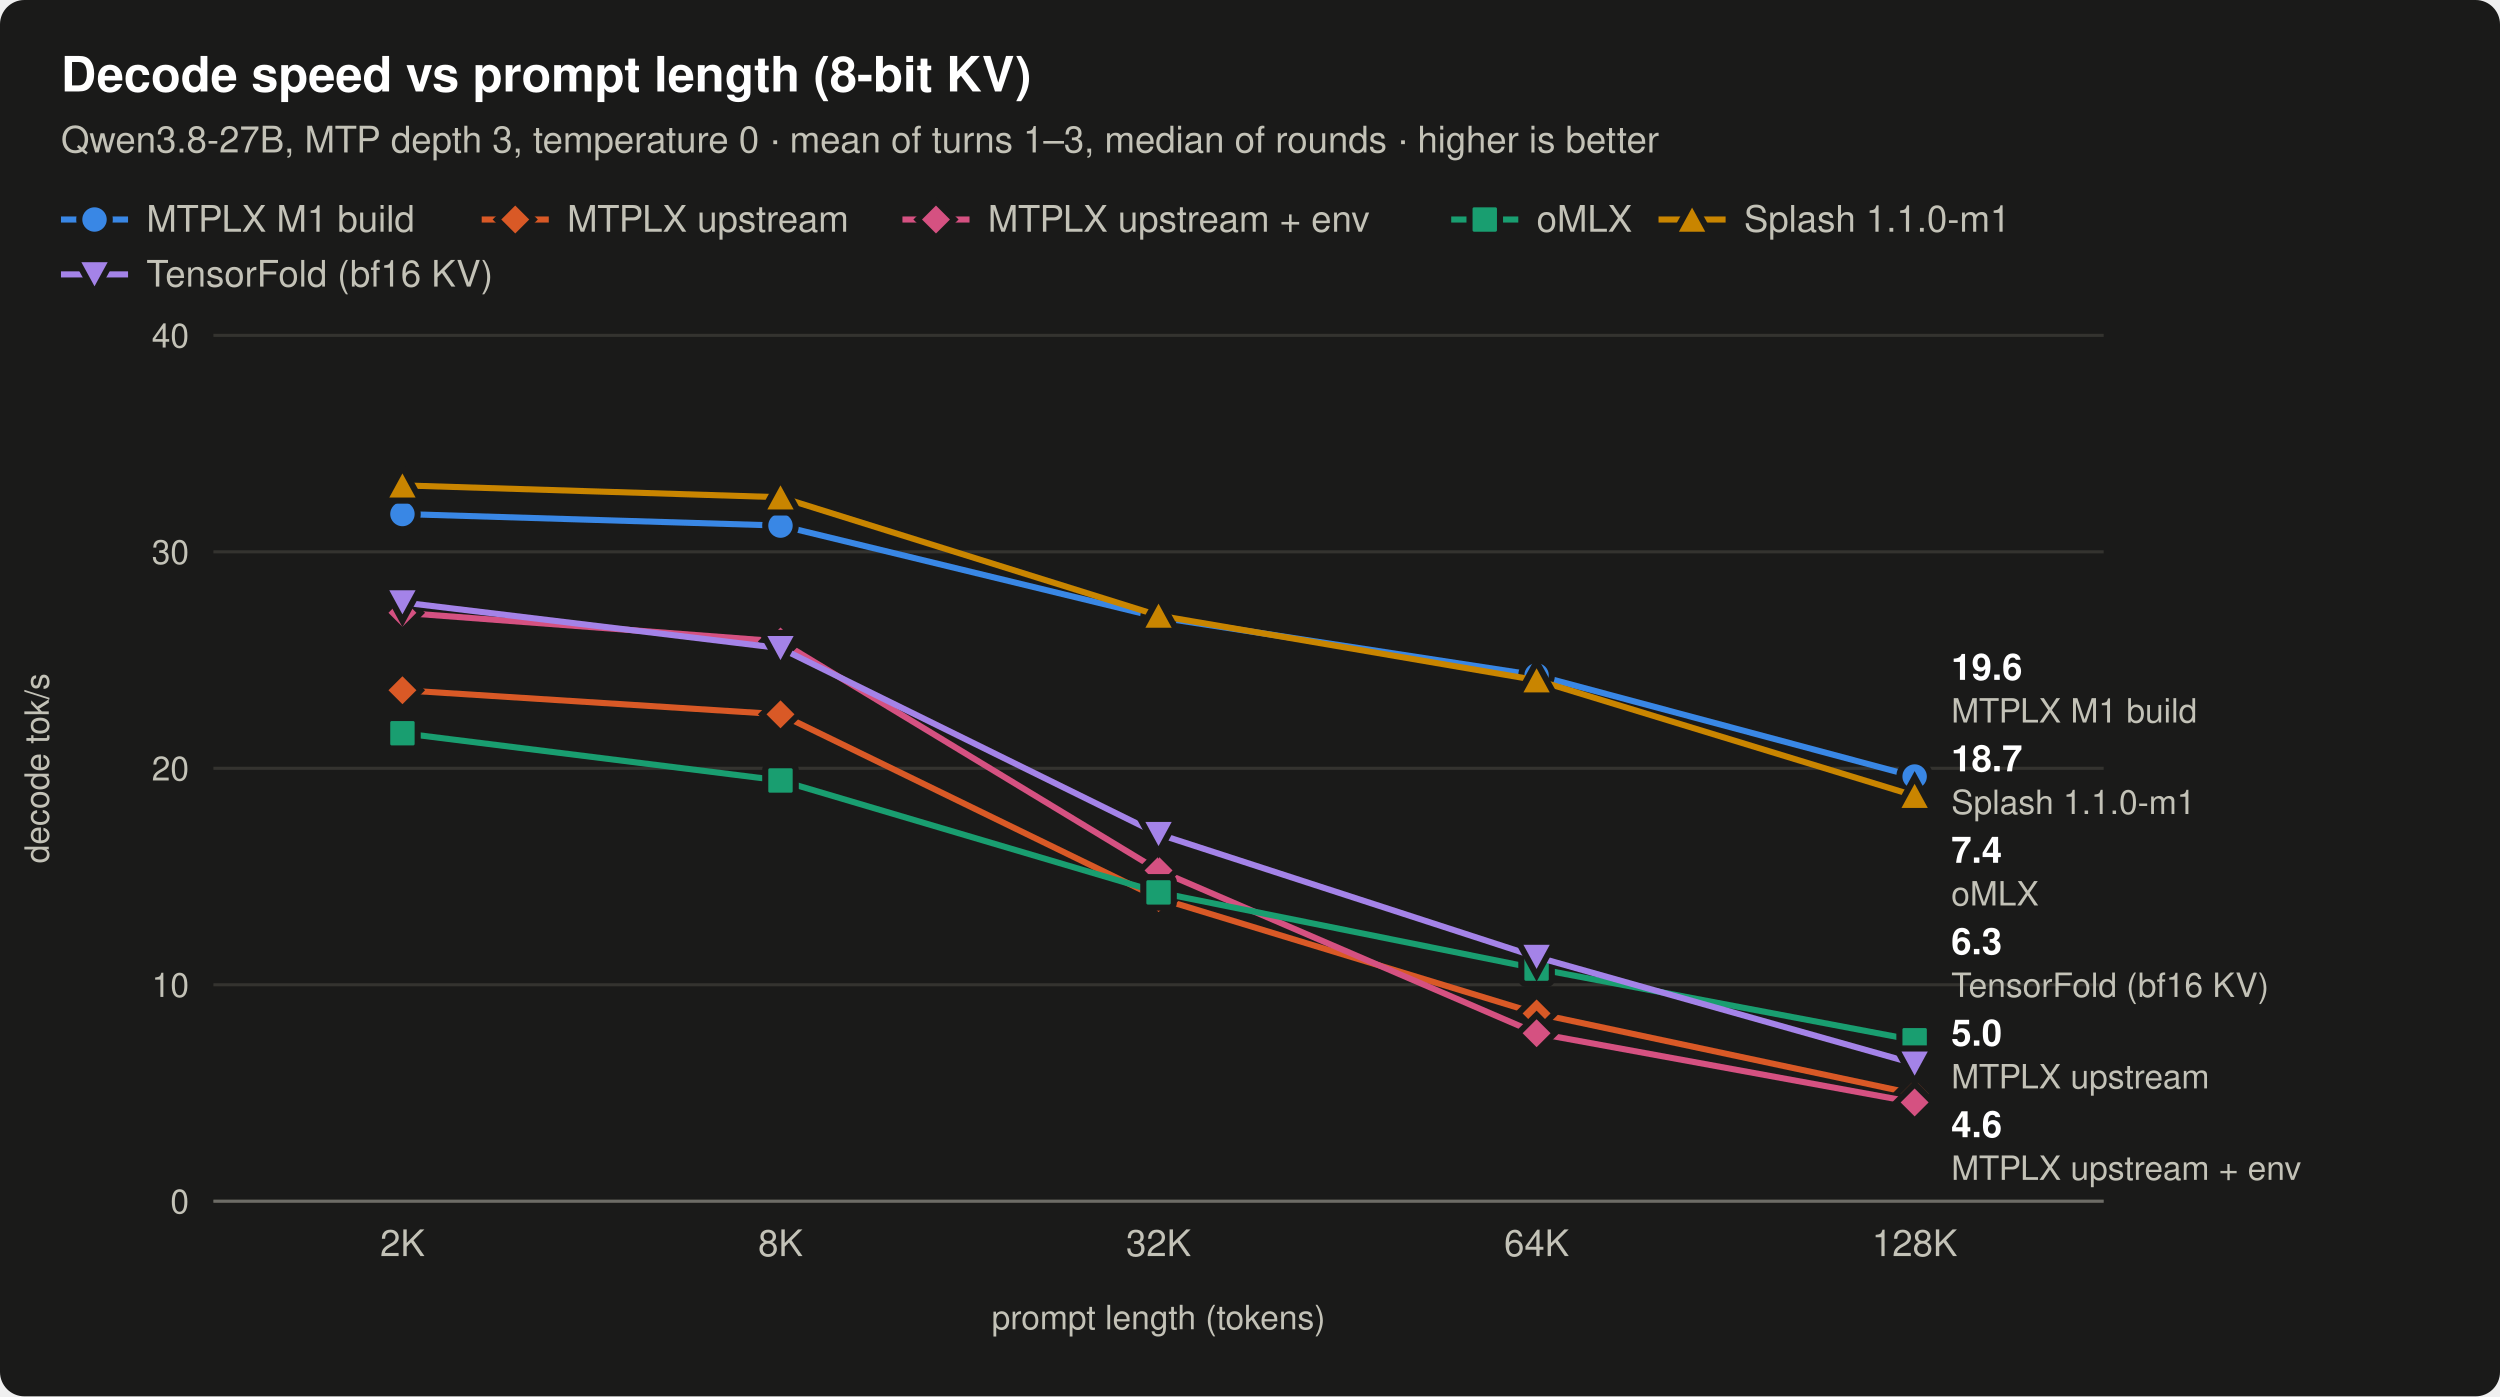
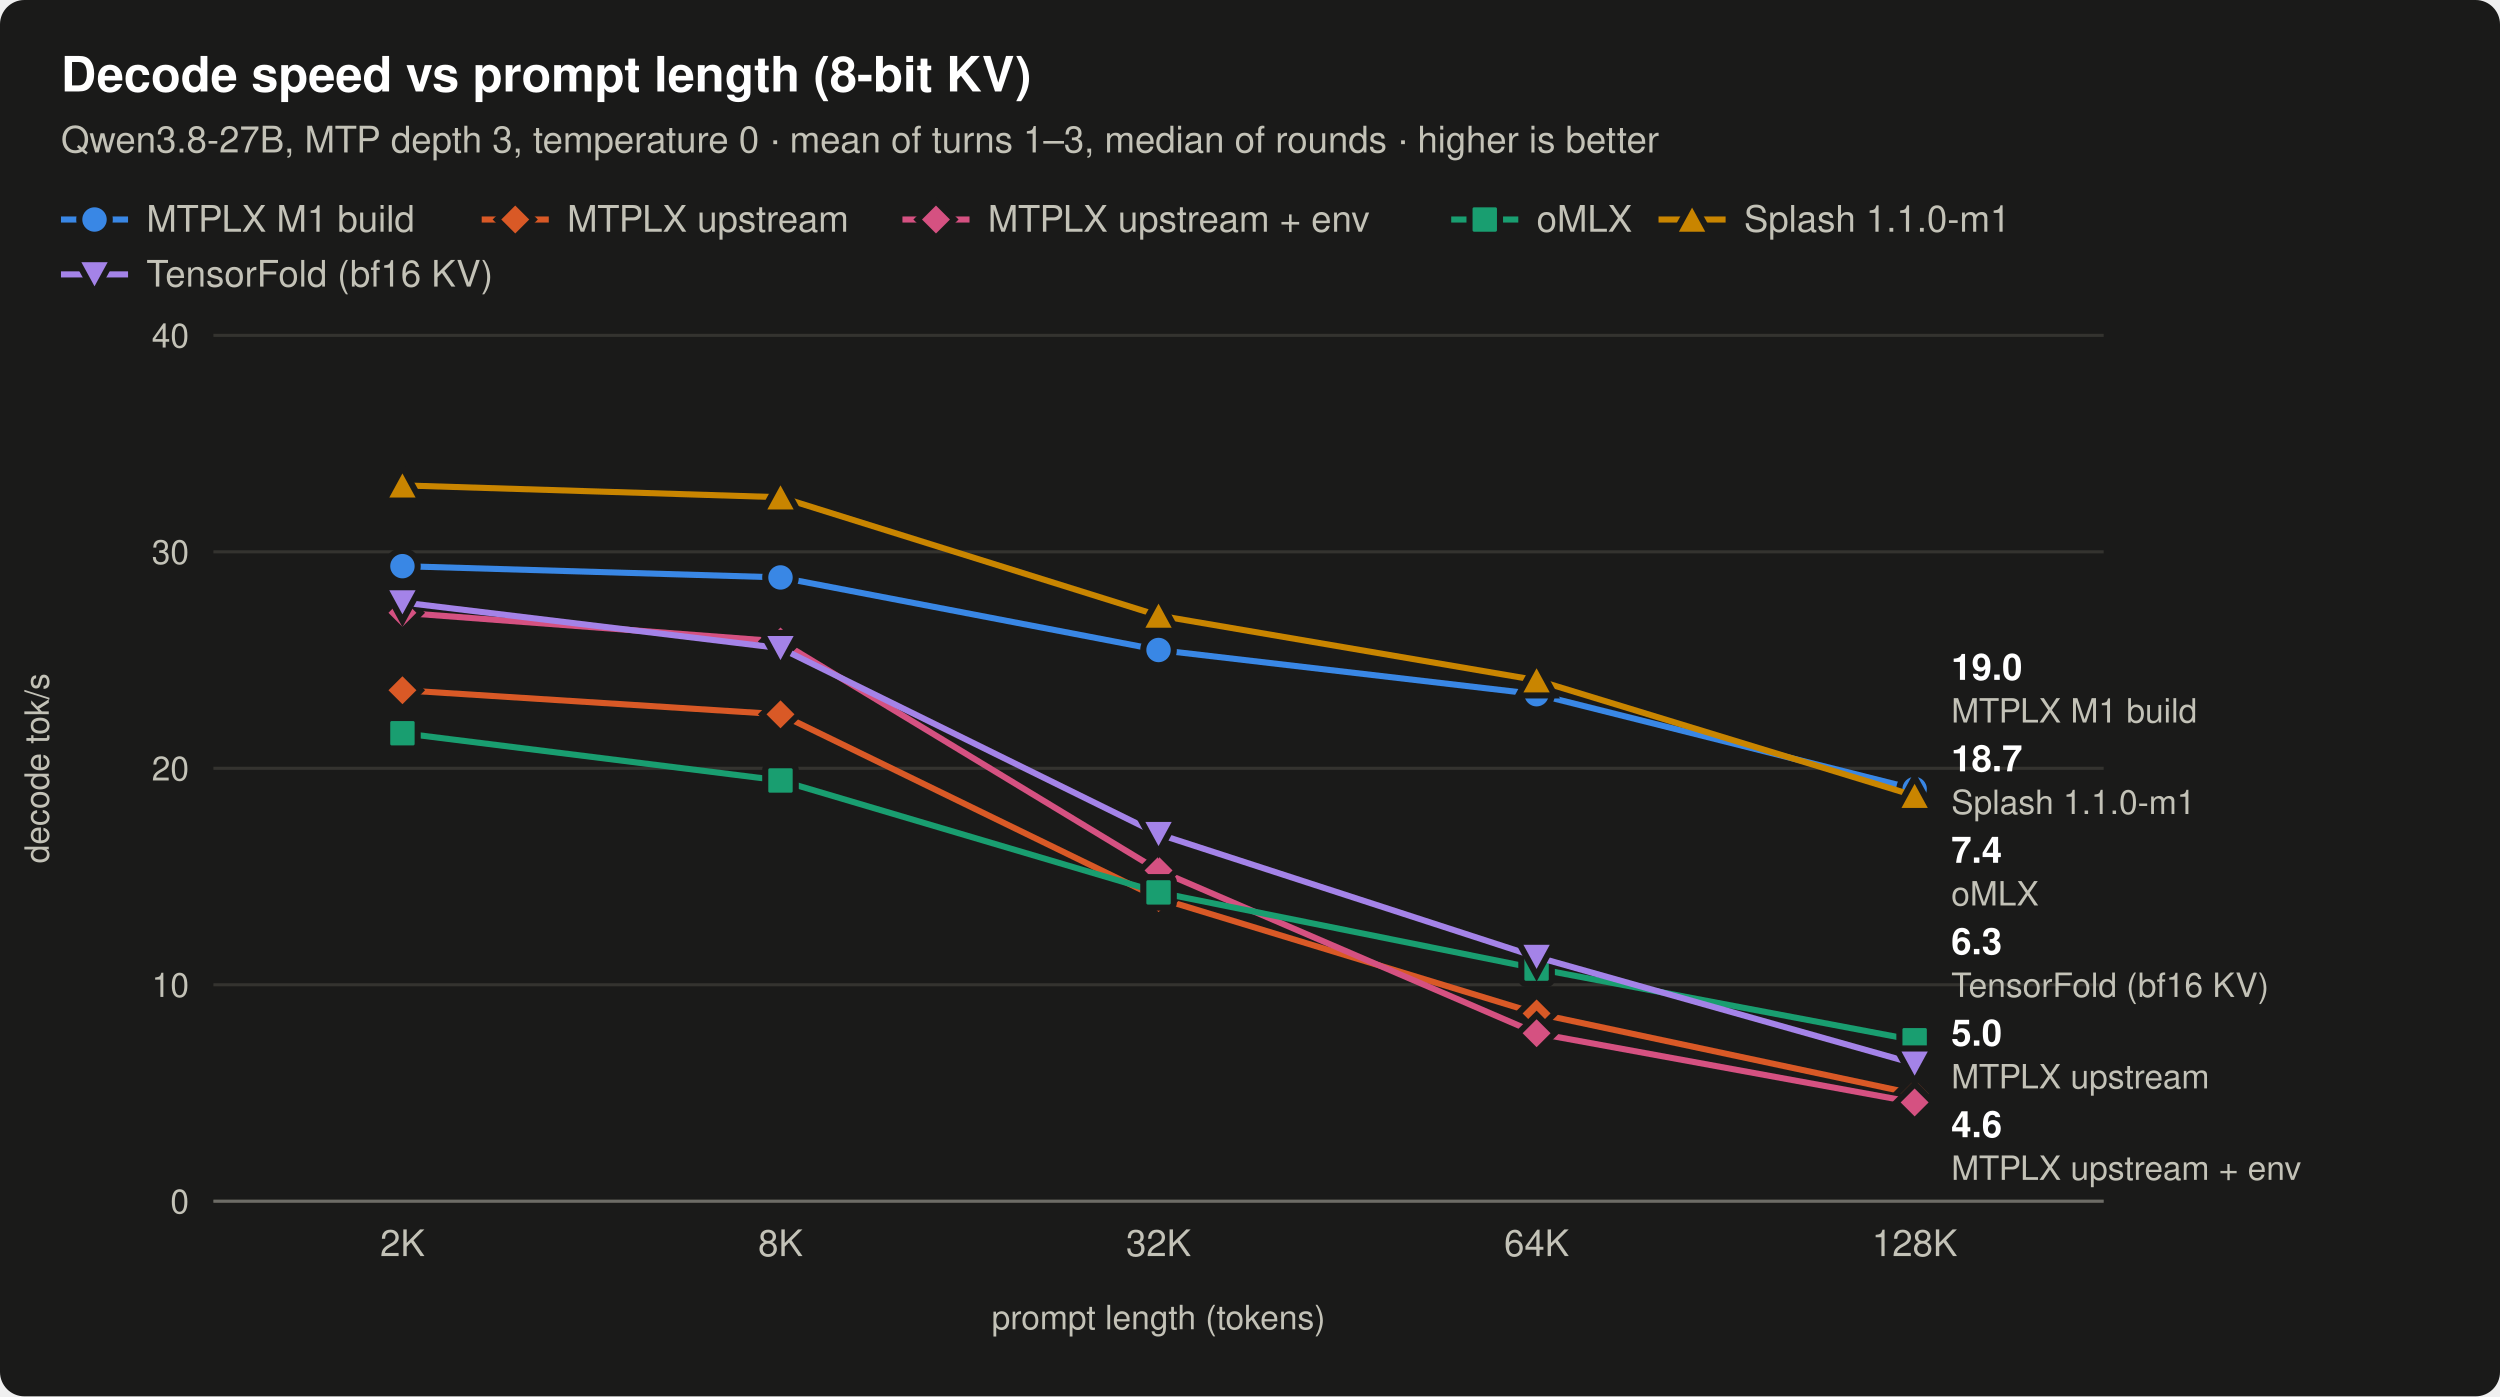
<svg xmlns="http://www.w3.org/2000/svg" viewBox="0 0 820 458" width="820" height="458" role="img" aria-label="Decode speed vs prompt length (8-bit KV)" font-family="-apple-system,BlinkMacSystemFont,Segoe UI,Helvetica,Arial,sans-serif">
  <rect width="820" height="458" rx="8" fill="#1a1a19" />
  <text x="20" y="30" fill="#ffffff" font-size="16" font-weight="600">Decode speed vs prompt length (8-bit KV)</text>
  <text x="20" y="50" fill="#c3c2b7" font-size="12">Qwen3.8-27B, MTP depth 3, temperature 0 · mean of turns 1–3, median of rounds · higher is better</text>
  <line x1="20" x2="42" y1="72" y2="72" stroke="#3987e5" stroke-width="2" />
  <circle cx="31" cy="72" r="5" fill="#3987e5" stroke="#1a1a19" stroke-width="2" />
  <text x="48" y="76" fill="#c3c2b7" font-size="12">MTPLX M1 build</text>
  <line x1="158" x2="180" y1="72" y2="72" stroke="#d95926" stroke-width="2" />
  <path d="M169 66L175 72L169 78L163 72Z" fill="#d95926" stroke="#1a1a19" stroke-width="2" />
  <text x="186" y="76" fill="#c3c2b7" font-size="12">MTPLX upstream</text>
  <line x1="296" x2="318" y1="72" y2="72" stroke="#d55181" stroke-width="2" />
  <path d="M307 66L313 72L307 78L301 72Z" fill="#d55181" stroke="#1a1a19" stroke-width="2" />
  <text x="324" y="76" fill="#c3c2b7" font-size="12">MTPLX upstream + env</text>
  <line x1="476" x2="498" y1="72" y2="72" stroke="#199e70" stroke-width="2" />
  <rect x="482" y="67" width="10" height="10" rx="1.5" fill="#199e70" stroke="#1a1a19" stroke-width="2" />
  <text x="504" y="76" fill="#c3c2b7" font-size="12">oMLX</text>
  <line x1="544" x2="566" y1="72" y2="72" stroke="#c98500" stroke-width="2" />
  <path d="M555 66L561 77L549 77Z" fill="#c98500" stroke="#1a1a19" stroke-width="2" />
  <text x="572" y="76" fill="#c3c2b7" font-size="12">Splash 1.1.0-m1</text>
  <line x1="20" x2="42" y1="90" y2="90" stroke="#a483e8" stroke-width="2" />
  <path d="M31 96L37 85L25 85Z" fill="#a483e8" stroke="#1a1a19" stroke-width="2" />
  <text x="48" y="94" fill="#c3c2b7" font-size="12">TensorFold (bf16 KV)</text>
  <line x1="70" x2="690" y1="394.0" y2="394.0" stroke="#34332f" />
  <text x="62" y="398.0" fill="#c3c2b7" font-size="11" text-anchor="end">0</text>
  <line x1="70" x2="690" y1="323.0" y2="323.0" stroke="#34332f" />
  <text x="62" y="327.0" fill="#c3c2b7" font-size="11" text-anchor="end">10</text>
  <line x1="70" x2="690" y1="252.0" y2="252.0" stroke="#34332f" />
  <text x="62" y="256.0" fill="#c3c2b7" font-size="11" text-anchor="end">20</text>
  <line x1="70" x2="690" y1="181.0" y2="181.0" stroke="#34332f" />
  <text x="62" y="185.0" fill="#c3c2b7" font-size="11" text-anchor="end">30</text>
  <line x1="70" x2="690" y1="110.0" y2="110.0" stroke="#34332f" />
  <text x="62" y="114.0" fill="#c3c2b7" font-size="11" text-anchor="end">40</text>
  <line x1="70" x2="690" y1="394" y2="394" stroke="#6d6c66" />
  <text x="132.0" y="412" fill="#c3c2b7" font-size="12" text-anchor="middle">2K</text>
  <text x="256.0" y="412" fill="#c3c2b7" font-size="12" text-anchor="middle">8K</text>
  <text x="380.0" y="412" fill="#c3c2b7" font-size="12" text-anchor="middle">32K</text>
  <text x="504.0" y="412" fill="#c3c2b7" font-size="12" text-anchor="middle">64K</text>
  <text x="628.0" y="412" fill="#c3c2b7" font-size="12" text-anchor="middle">128K</text>
  <text x="380.0" y="436" fill="#c3c2b7" font-size="11" text-anchor="middle">prompt length (tokens)</text>
  <text x="16" y="252.0" fill="#c3c2b7" font-size="11" text-anchor="middle" transform="rotate(-90 16 252.0)">decode tok/s</text>
-   <polyline points="132.0,168.6 256.0,172.4 380.0,202.5 504.0,221.5 628.0,254.7" fill="none" stroke="#3987e5" stroke-width="2" stroke-linejoin="round" />
-   <circle cx="132.0" cy="168.6" r="5" fill="#3987e5" stroke="#1a1a19" stroke-width="2" />
-   <circle cx="256.0" cy="172.4" r="5" fill="#3987e5" stroke="#1a1a19" stroke-width="2" />
-   <circle cx="380.0" cy="202.5" r="5" fill="#3987e5" stroke="#1a1a19" stroke-width="2" />
-   <circle cx="504.0" cy="221.5" r="5" fill="#3987e5" stroke="#1a1a19" stroke-width="2" />
-   <circle cx="628.0" cy="254.7" r="5" fill="#3987e5" stroke="#1a1a19" stroke-width="2" />
+   <polyline points="132.0,185.7 256.0,189.4 380.0,213.2 504.0,227.7 628.0,258.8" fill="none" stroke="#3987e5" stroke-width="2" stroke-linejoin="round" />
+   <circle cx="132.0" cy="185.7" r="5" fill="#3987e5" stroke="#1a1a19" stroke-width="2" />
+   <circle cx="256.0" cy="189.4" r="5" fill="#3987e5" stroke="#1a1a19" stroke-width="2" />
+   <circle cx="380.0" cy="213.2" r="5" fill="#3987e5" stroke="#1a1a19" stroke-width="2" />
+   <circle cx="504.0" cy="227.7" r="5" fill="#3987e5" stroke="#1a1a19" stroke-width="2" />
+   <circle cx="628.0" cy="258.8" r="5" fill="#3987e5" stroke="#1a1a19" stroke-width="2" />
  <polyline points="132.0,226.4 256.0,234.3 380.0,294.6 504.0,332.4 628.0,358.8" fill="none" stroke="#d95926" stroke-width="2" stroke-linejoin="round" />
  <path d="M132.0 220.4L138.0 226.4L132.0 232.4L126.0 226.4Z" fill="#d95926" stroke="#1a1a19" stroke-width="2" />
  <path d="M256.0 228.3L262.0 234.3L256.0 240.3L250.0 234.3Z" fill="#d95926" stroke="#1a1a19" stroke-width="2" />
  <path d="M380.0 288.6L386.0 294.6L380.0 300.6L374.0 294.6Z" fill="#d95926" stroke="#1a1a19" stroke-width="2" />
  <path d="M504.0 326.4L510.0 332.4L504.0 338.4L498.0 332.4Z" fill="#d95926" stroke="#1a1a19" stroke-width="2" />
  <path d="M628.0 352.8L634.0 358.8L628.0 364.8L622.0 358.8Z" fill="#d95926" stroke="#1a1a19" stroke-width="2" />
  <polyline points="132.0,201.0 256.0,210.4 380.0,285.5 504.0,338.9 628.0,361.6" fill="none" stroke="#d55181" stroke-width="2" stroke-linejoin="round" />
  <path d="M132.0 195.0L138.0 201.0L132.0 207.0L126.0 201.0Z" fill="#d55181" stroke="#1a1a19" stroke-width="2" />
  <path d="M256.0 204.4L262.0 210.4L256.0 216.4L250.0 210.4Z" fill="#d55181" stroke="#1a1a19" stroke-width="2" />
  <path d="M380.0 279.5L386.0 285.5L380.0 291.5L374.0 285.5Z" fill="#d55181" stroke="#1a1a19" stroke-width="2" />
  <path d="M504.0 332.9L510.0 338.9L504.0 344.9L498.0 338.9Z" fill="#d55181" stroke="#1a1a19" stroke-width="2" />
  <path d="M628.0 355.6L634.0 361.6L628.0 367.6L622.0 361.6Z" fill="#d55181" stroke="#1a1a19" stroke-width="2" />
  <polyline points="132.0,240.5 256.0,256.0 380.0,292.7 504.0,317.7 628.0,341.2" fill="none" stroke="#199e70" stroke-width="2" stroke-linejoin="round" />
  <rect x="127.0" y="235.5" width="10" height="10" rx="1.5" fill="#199e70" stroke="#1a1a19" stroke-width="2" />
  <rect x="251.0" y="251.0" width="10" height="10" rx="1.5" fill="#199e70" stroke="#1a1a19" stroke-width="2" />
  <rect x="375.0" y="287.7" width="10" height="10" rx="1.5" fill="#199e70" stroke="#1a1a19" stroke-width="2" />
  <rect x="499.0" y="312.7" width="10" height="10" rx="1.5" fill="#199e70" stroke="#1a1a19" stroke-width="2" />
  <rect x="623.0" y="336.2" width="10" height="10" rx="1.5" fill="#199e70" stroke="#1a1a19" stroke-width="2" />
  <polyline points="132.0,159.2 256.0,163.1 380.0,201.9 504.0,223.1 628.0,261.0" fill="none" stroke="#c98500" stroke-width="2" stroke-linejoin="round" />
  <path d="M132.0 153.2L138.0 164.2L126.0 164.2Z" fill="#c98500" stroke="#1a1a19" stroke-width="2" />
  <path d="M256.0 157.1L262.0 168.1L250.0 168.1Z" fill="#c98500" stroke="#1a1a19" stroke-width="2" />
  <path d="M380.0 195.9L386.0 206.9L374.0 206.9Z" fill="#c98500" stroke="#1a1a19" stroke-width="2" />
  <path d="M504.0 217.1L510.0 228.1L498.0 228.1Z" fill="#c98500" stroke="#1a1a19" stroke-width="2" />
  <path d="M628.0 255.0L634.0 266.0L622.0 266.0Z" fill="#c98500" stroke="#1a1a19" stroke-width="2" />
  <polyline points="132.0,197.6 256.0,212.6 380.0,273.6 504.0,313.9 628.0,348.9" fill="none" stroke="#a483e8" stroke-width="2" stroke-linejoin="round" />
  <path d="M132.0 203.6L138.0 192.6L126.0 192.6Z" fill="#a483e8" stroke="#1a1a19" stroke-width="2" />
  <path d="M256.0 218.6L262.0 207.6L250.0 207.6Z" fill="#a483e8" stroke="#1a1a19" stroke-width="2" />
  <path d="M380.0 279.6L386.0 268.6L374.0 268.6Z" fill="#a483e8" stroke="#1a1a19" stroke-width="2" />
  <path d="M504.0 319.9L510.0 308.9L498.0 308.9Z" fill="#a483e8" stroke="#1a1a19" stroke-width="2" />
  <path d="M628.0 354.9L634.0 343.9L622.0 343.9Z" fill="#a483e8" stroke="#1a1a19" stroke-width="2" />
-   <text x="640.0" y="223.0" fill="#ffffff" font-size="12" font-weight="600">19.6</text>
+   <text x="640.0" y="223.0" fill="#ffffff" font-size="12" font-weight="600">19.0</text>
  <text x="640.0" y="237.0" fill="#c3c2b7" font-size="11">MTPLX M1 build</text>
  <text x="640.0" y="253.0" fill="#ffffff" font-size="12" font-weight="600">18.7</text>
  <text x="640.0" y="267.0" fill="#c3c2b7" font-size="11">Splash 1.1.0-m1</text>
  <text x="640.0" y="283.0" fill="#ffffff" font-size="12" font-weight="600">7.4</text>
  <text x="640.0" y="297.0" fill="#c3c2b7" font-size="11">oMLX</text>
  <text x="640.0" y="313.0" fill="#ffffff" font-size="12" font-weight="600">6.3</text>
  <text x="640.0" y="327.0" fill="#c3c2b7" font-size="11">TensorFold (bf16 KV)</text>
  <text x="640.0" y="343.0" fill="#ffffff" font-size="12" font-weight="600">5.0</text>
  <text x="640.0" y="357.0" fill="#c3c2b7" font-size="11">MTPLX upstream</text>
  <text x="640.0" y="373.0" fill="#ffffff" font-size="12" font-weight="600">4.6</text>
  <text x="640.0" y="387.0" fill="#c3c2b7" font-size="11">MTPLX upstream + env</text>
</svg>
